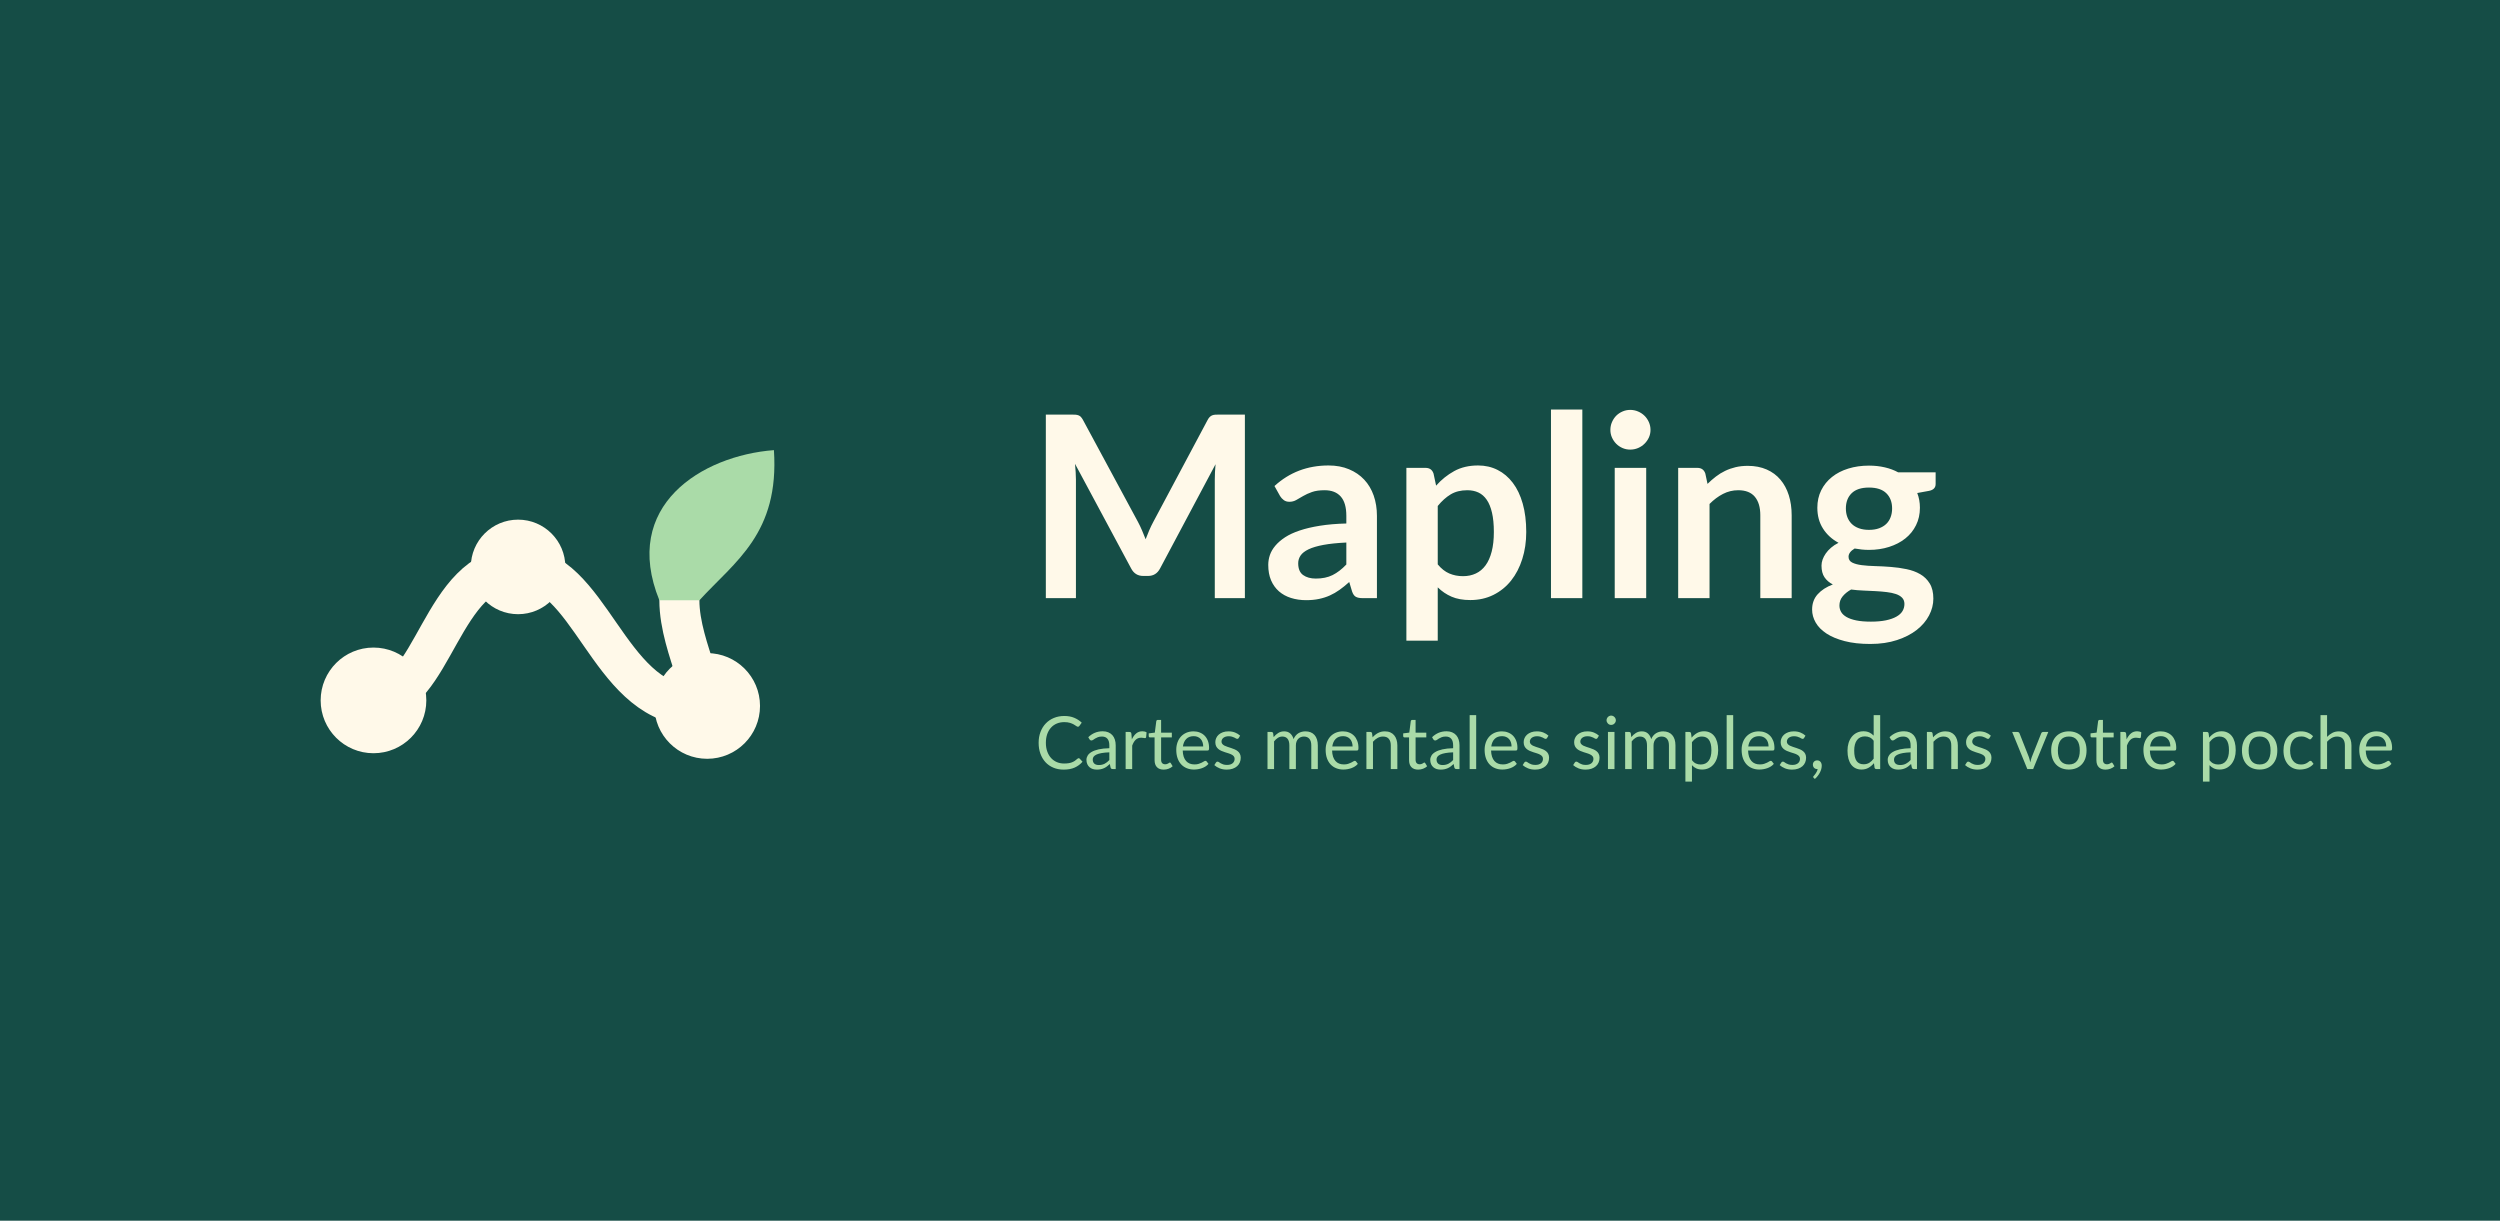
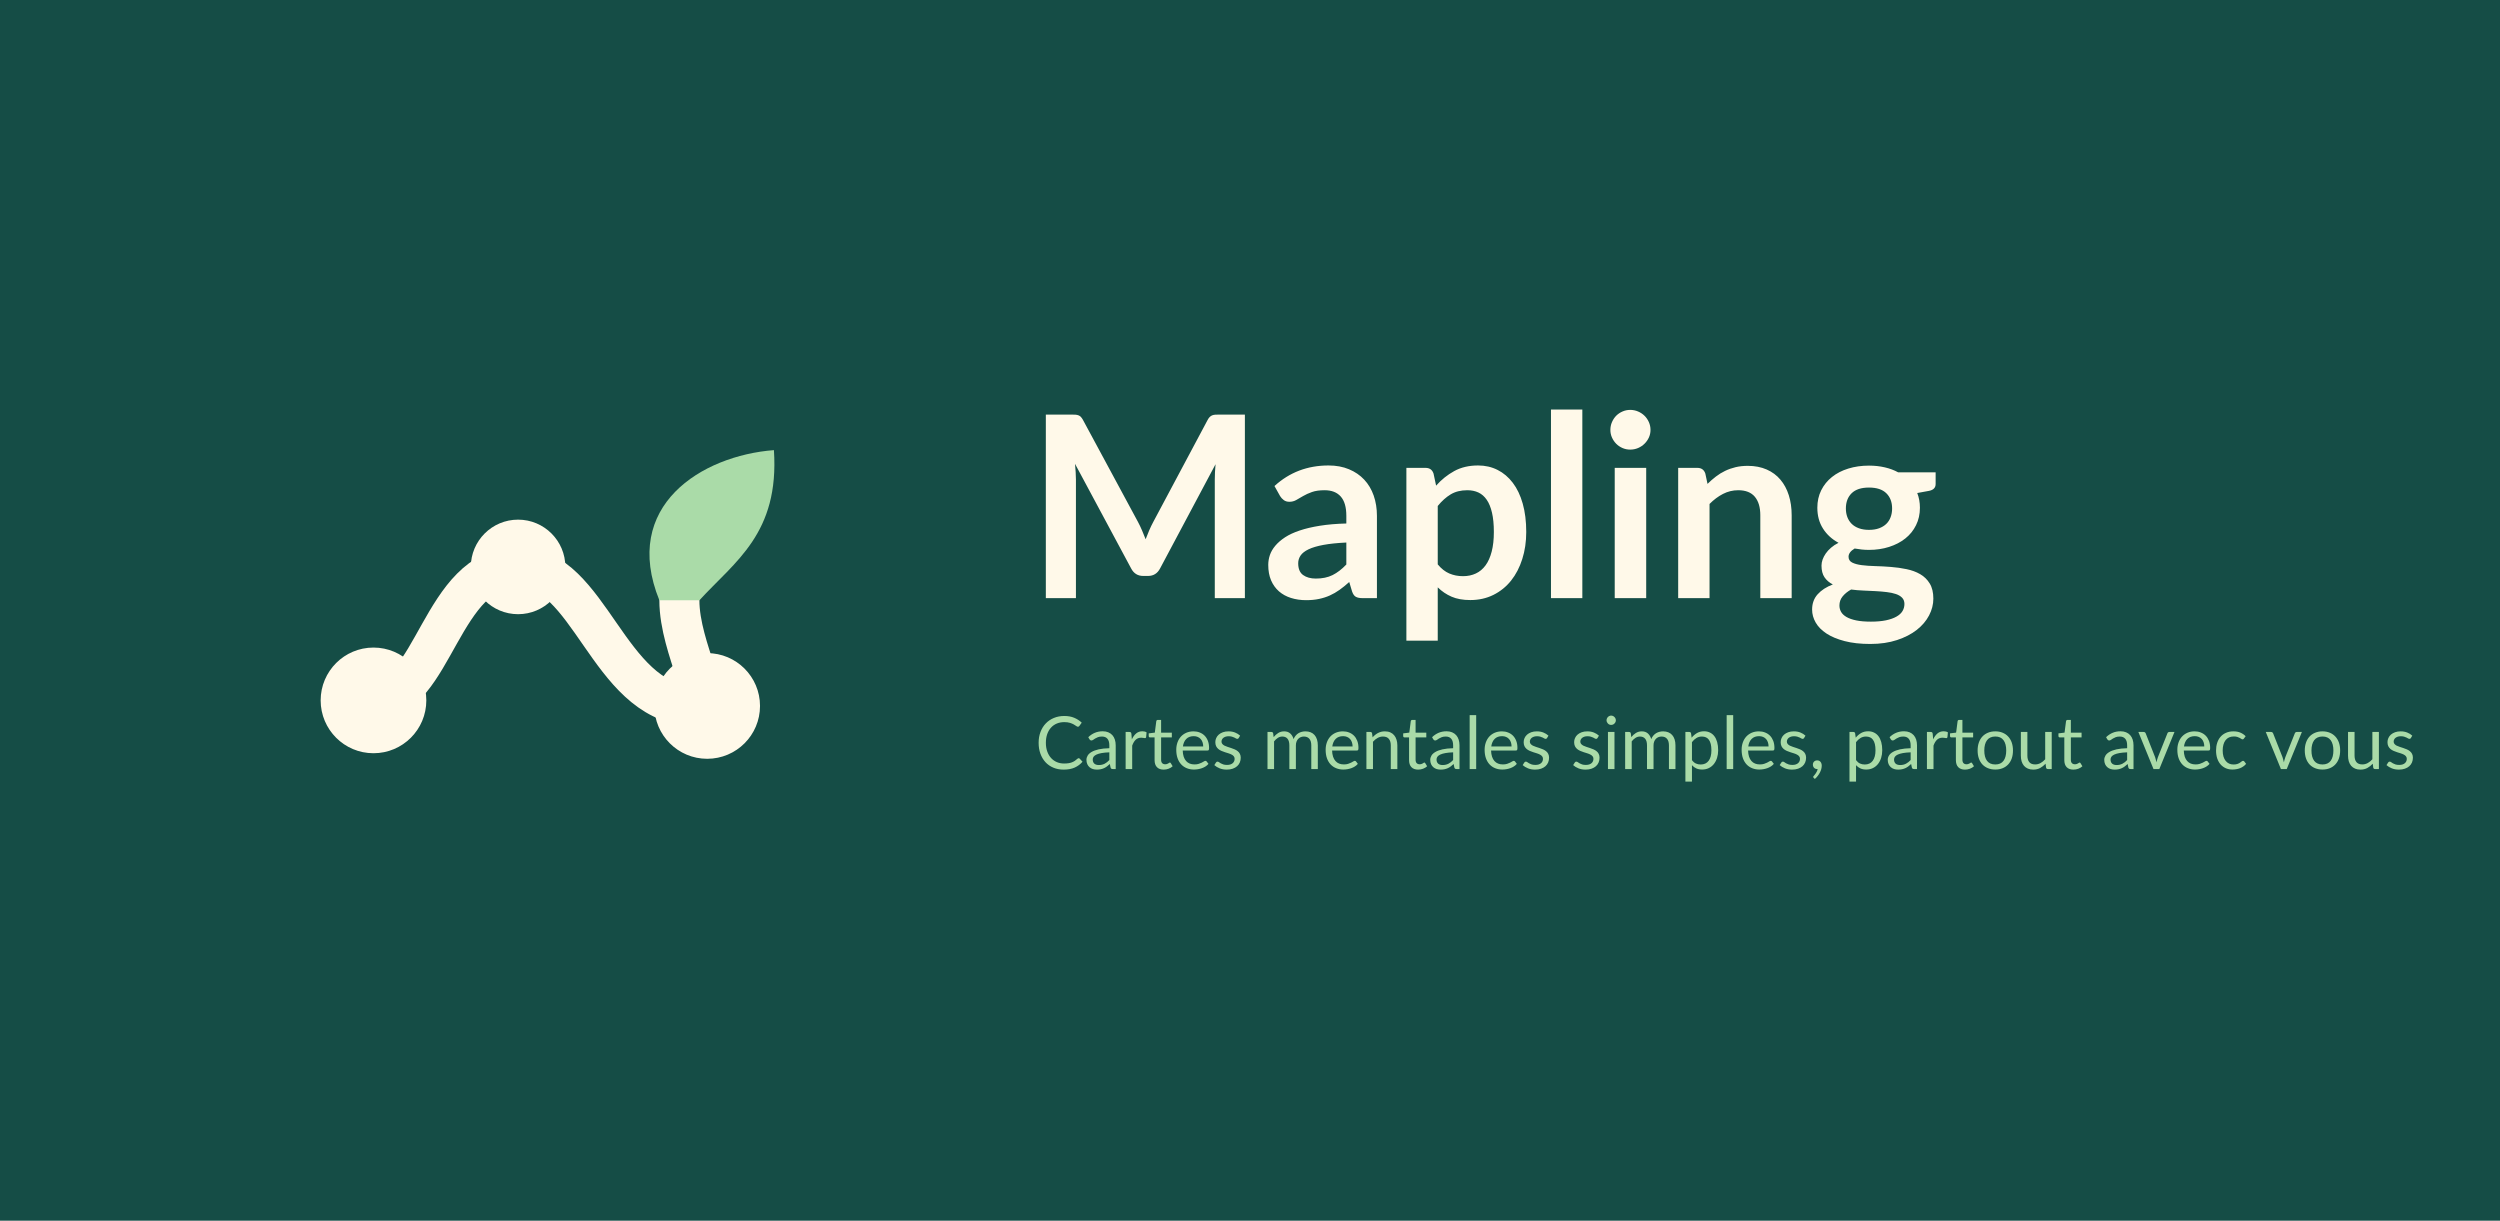
<svg xmlns="http://www.w3.org/2000/svg" width="1024" height="500" viewBox="0 0 1024 500">
  <rect width="1024" height="500" fill="#154D46" />
  <g transform="translate(40 60) scale(3.4)">
    <g transform="translate(20.5 20.5) scale(0.67)">
      <path d="M 19,69 C 30,69 31,45 45,45 C 58,45 61,69 76,70 C 81,70 74,60 74,51" fill="none" stroke="#FFF9E9" stroke-width="7.2" stroke-linecap="round" stroke-linejoin="round" />
      <path d="M 9.5,69 A 9.5,9.5 0 1,0 28.5,69 A 9.5,9.5 0 1,0 9.5,69 Z M 36.5,45 A 8.5,8.5 0 1,0 53.5,45 A 8.5,8.5 0 1,0 36.5,45 Z M 69.5,70 A 9.5,9.5 0 1,0 88.5,70 A 9.5,9.5 0 1,0 69.5,70 Z" fill="#FFF9E9" />
      <path d="M 70.4,51 C 63.5,34 78,25 91,24 C 92,39 84,44 77.6,51 Z" fill="#AADBA8" />
    </g>
  </g>
  <text x="420" y="245" font-family="Lato" font-weight="bold" font-size="104" fill="#FFF9E9">Mapling</text>
-   <text x="424" y="315" font-family="Lato" font-size="30" fill="#AADBA8">Cartes mentales simples, dans votre poche</text>
+   <text x="424" y="315" font-family="Lato" font-size="30" fill="#AADBA8">Cartes mentales simples, partout avec vous</text>
</svg>
